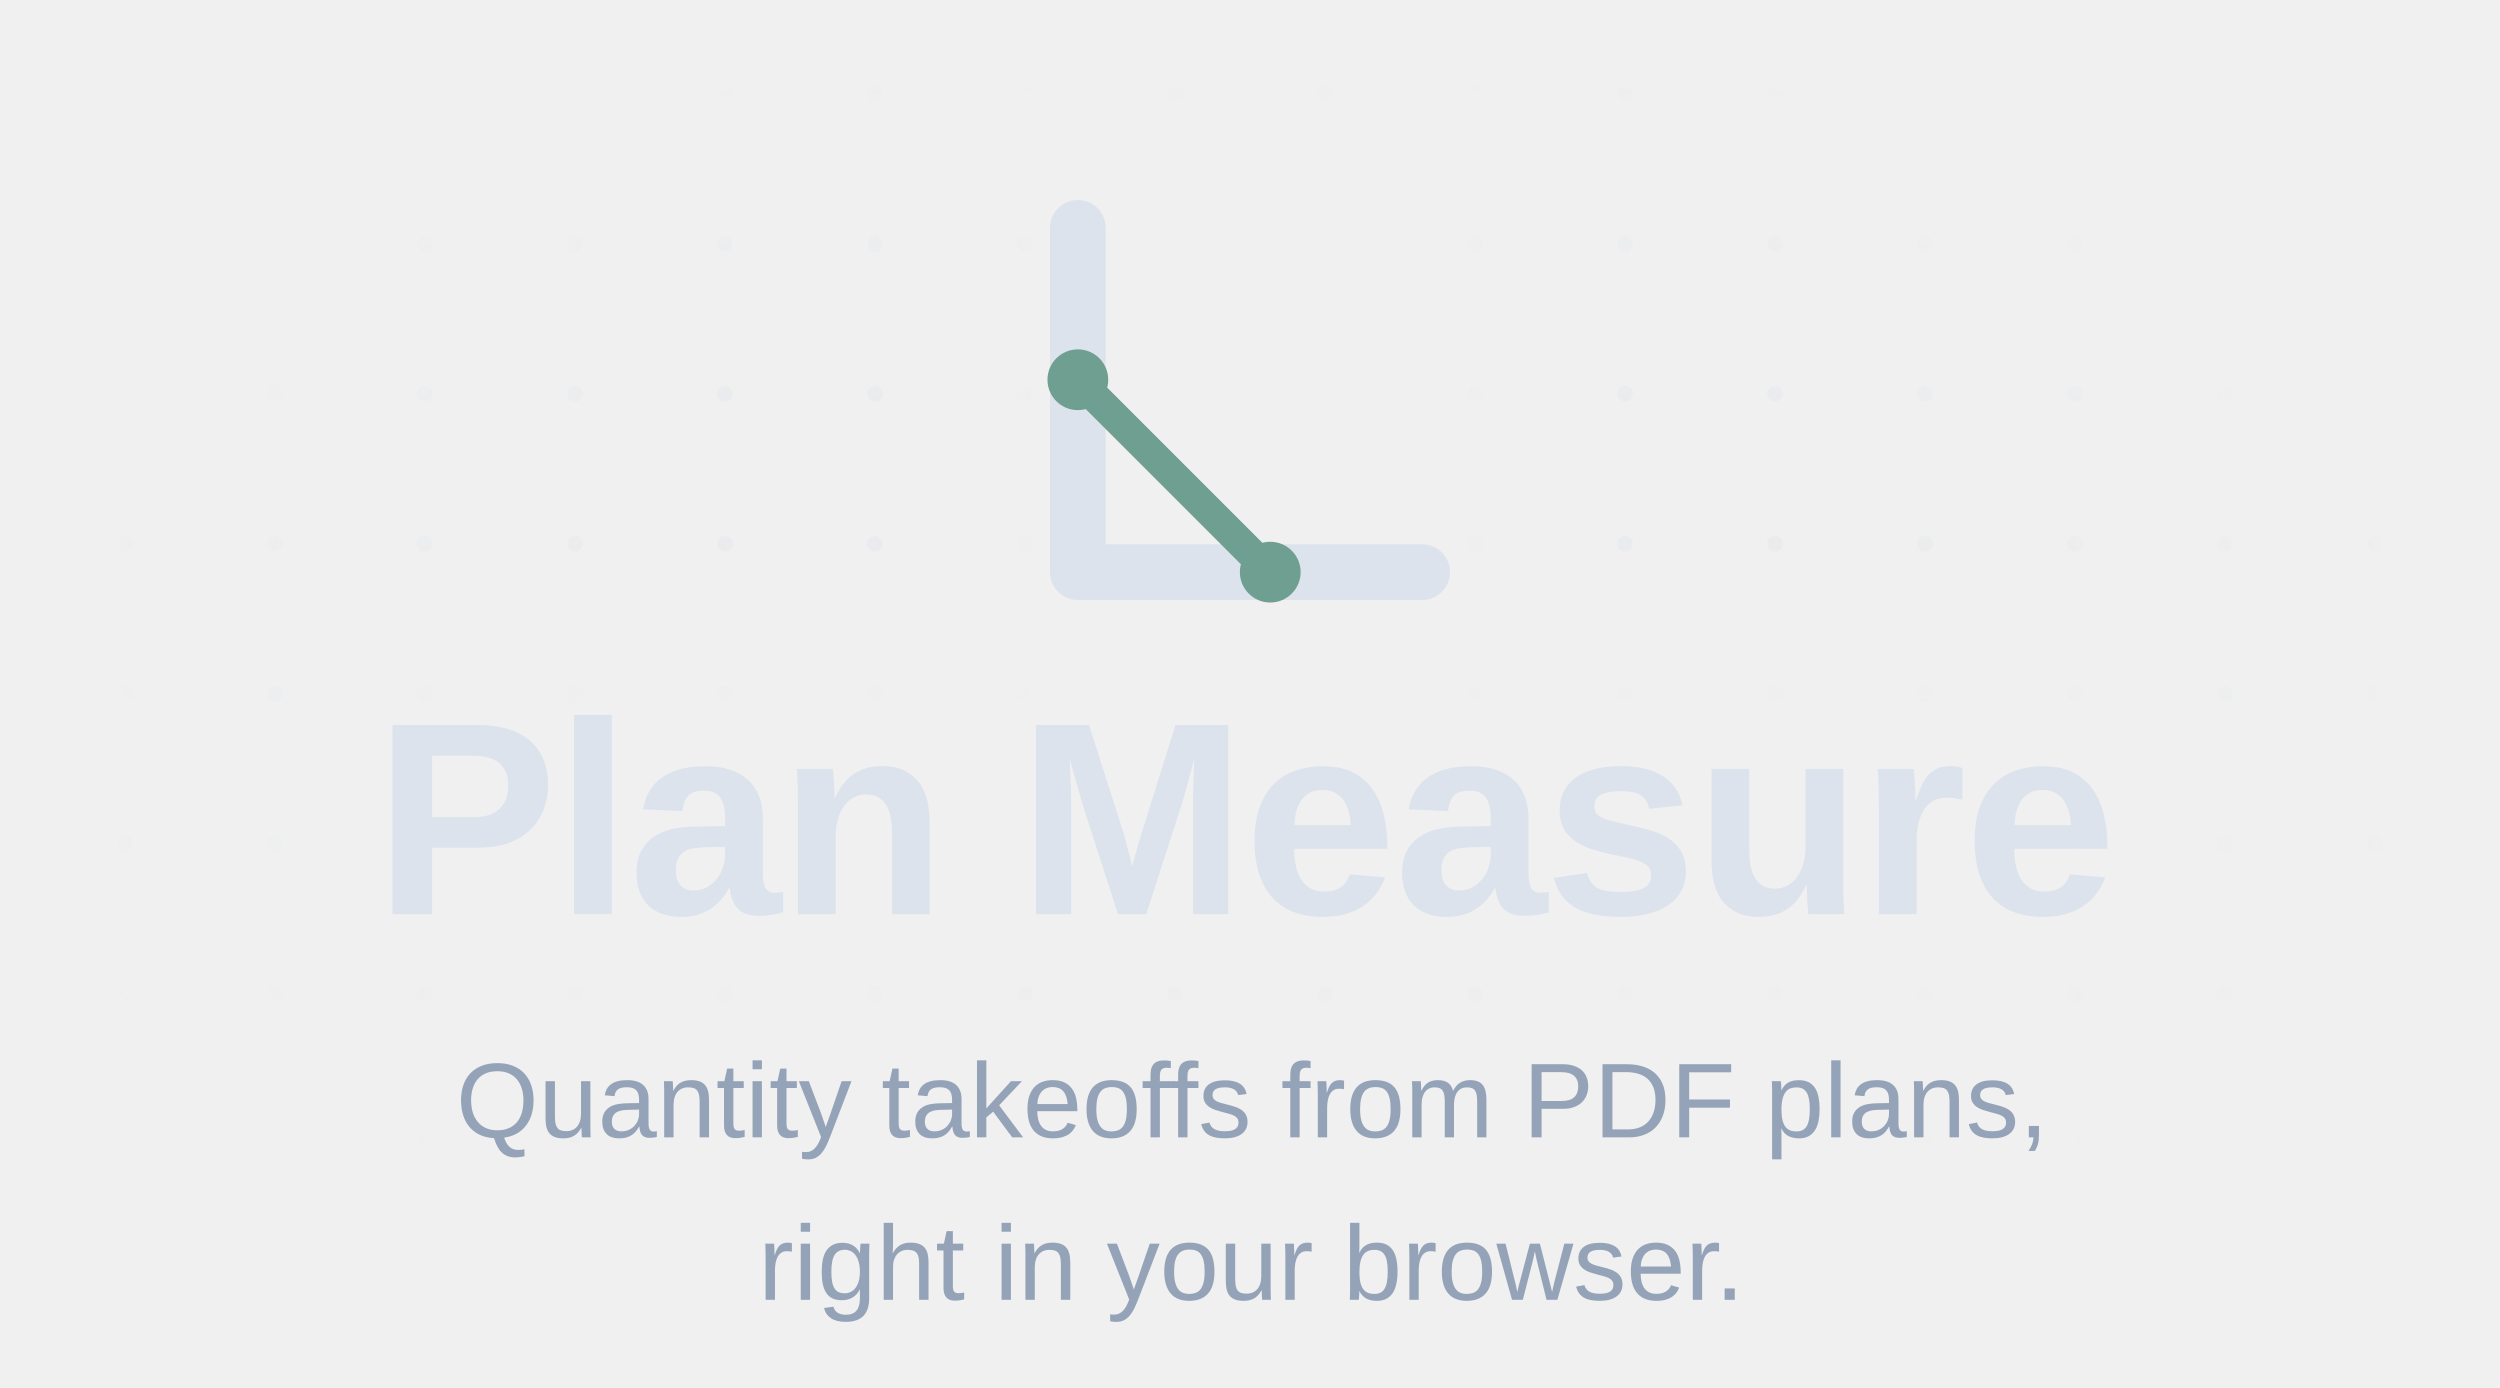
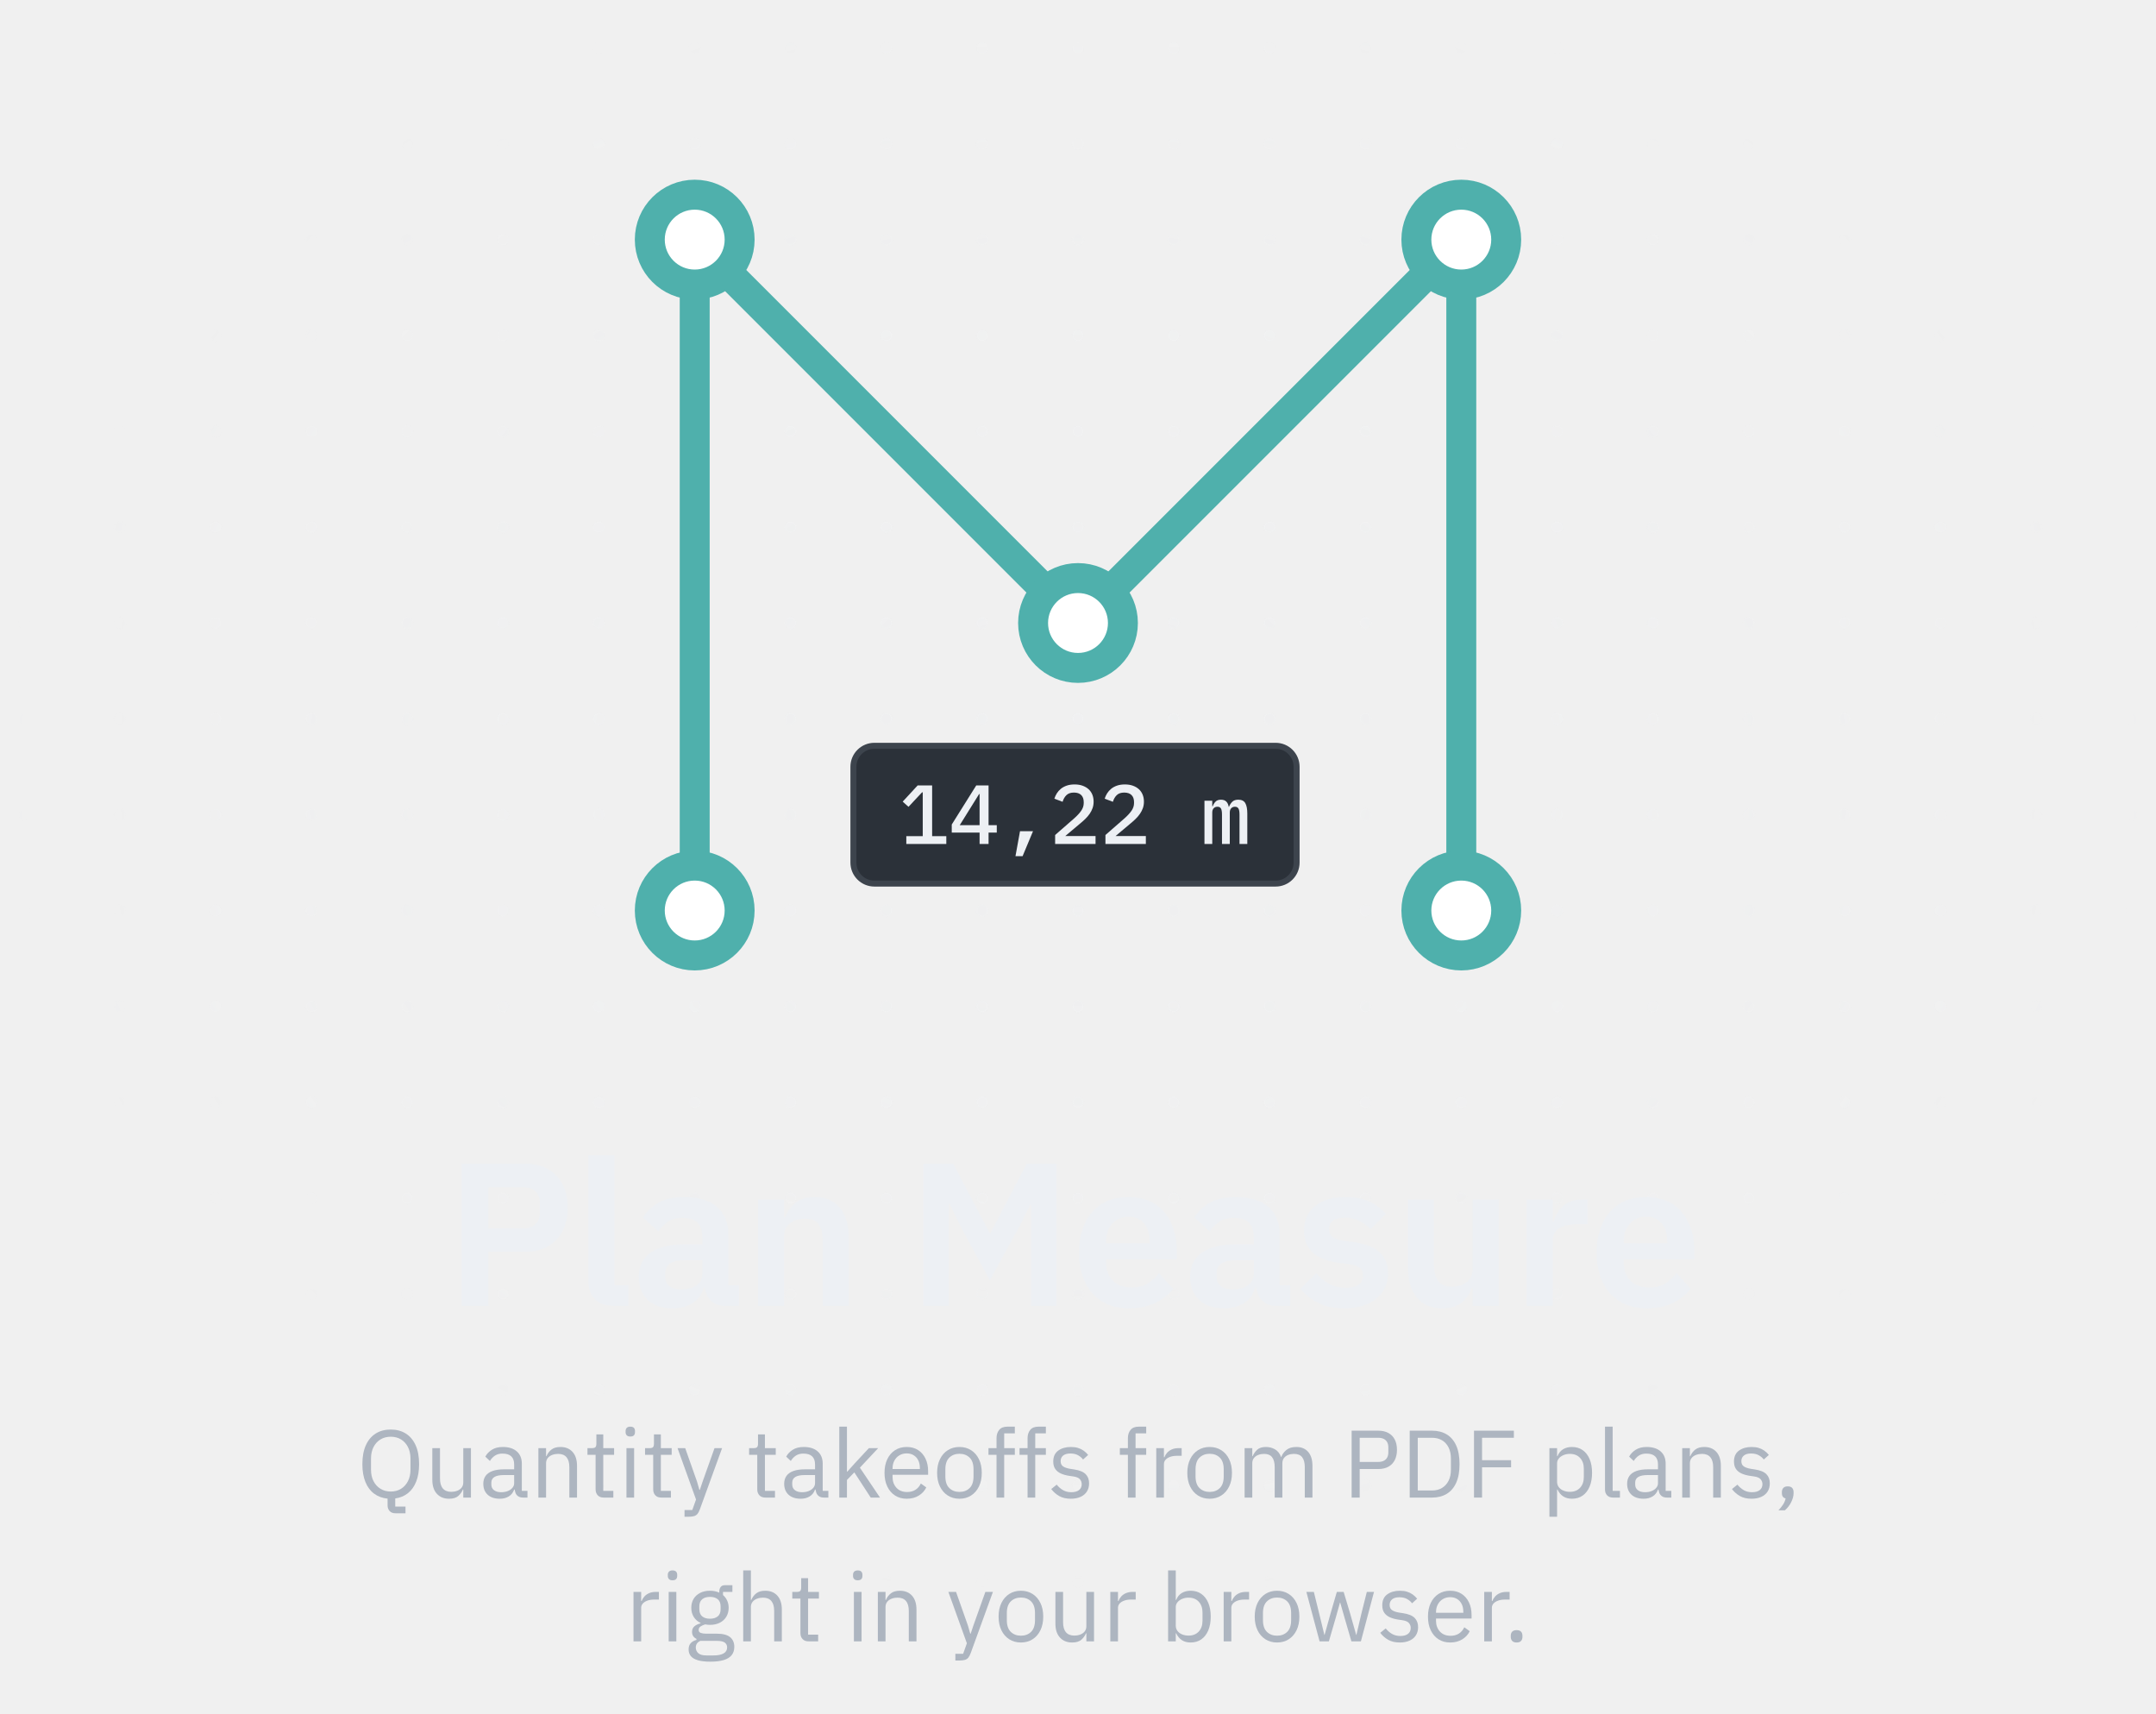
- <svg xmlns="http://www.w3.org/2000/svg" width="400" height="222" viewBox="0 0 400 222">
+ <svg xmlns="http://www.w3.org/2000/svg" width="360" height="286" viewBox="0 0 360 286">
  <defs>
-     <radialGradient id="fade" cx="50%" cy="50%" r="50%">
-       <stop offset="0" stop-color="#fff" stop-opacity="1" />
-       <stop offset="0.6" stop-color="#fff" stop-opacity="0.7" />
+     <path id="o-comma" d="M244 152H399L275 -145H190Z" />
+     <path id="o-four" d="M362 0V136H30V232L322 698H469V224H567V136H469V0ZM125 224H362V595H356Z" />
+     <path id="o-m" d="M44 0V516H137V449H142Q154 482 176.5 505.0Q199 528 241 528Q282 528 304.5 505.5Q327 483 333 444H337Q351 479 376.0 503.5Q401 528 448 528Q508 528 531.5 486.0Q555 444 555 363V0H462V349Q462 403 449.0 423.5Q436 444 407 444Q381 444 363.5 426.5Q346 409 346 374V0H253V349Q253 403 240.5 423.5Q228 444 199 444Q172 444 154.5 426.5Q137 409 137 374V0Z" />
+     <path id="o-one" d="M88 0V93H284V616H276L114 443L45 505L223 698H396V93H565V0Z" />
+     <path id="o-two" d="M545 0H63V107L291 306Q345 354 374.5 397.0Q404 440 404 488V499Q404 554 374.0 583.5Q344 613 287 613Q229 613 197.5 582.0Q166 551 152 503L54 540Q64 573 83.0 603.5Q102 634 131.5 658.0Q161 682 201.5 696.0Q242 710 295 710Q349 710 391.5 694.5Q434 679 463.0 652.0Q492 625 507.0 587.5Q522 550 522 505Q522 463 509.5 427.5Q497 392 474.5 359.5Q452 327 421.0 297.0Q390 267 353 237L184 95H545Z" />
+     <path id="r-D" d="M93 0V698H327Q414 698 478.5 659.5Q543 621 578.0 543.5Q613 466 613 349Q613 232 578.0 154.5Q543 77 478.5 38.5Q414 0 327 0ZM177 74H327Q385 74 429.0 100.0Q473 126 498.0 174.5Q523 223 523 292V406Q523 475 498.0 524.0Q473 573 429.0 598.5Q385 624 327 624H177Z" />
+     <path id="r-F" d="M177 0H93V698H509V624H177V390H480V316H177Z" />
+     <path id="r-P" d="M177 0H93V698H371Q434 698 477.5 673.5Q521 649 543.5 604.5Q566 560 566 498Q566 437 543.5 392.0Q521 347 477.5 322.5Q434 298 371 298H177ZM177 624V372H371Q404 372 427.5 383.5Q451 395 463.5 417.5Q476 440 476 472V524Q476 556 463.5 578.5Q451 601 427.5 612.5Q404 624 371 624Z" />
+     <path id="r-Q" d="M508 -94V-164H405Q364 -164 342.5 -140.5Q321 -117 321 -82V-11Q240 -3 181.0 40.5Q122 84 90.0 162.0Q58 240 58 349Q58 466 94.5 546.5Q131 627 197.5 668.5Q264 710 354 710Q444 710 510.5 668.5Q577 627 613.5 546.5Q650 466 650 349Q650 243 619.5 166.5Q589 90 533.5 46.0Q478 2 401 -9V-94ZM354 63Q415 63 461.0 91.5Q507 120 533.5 171.0Q560 222 560 291V407Q560 476 533.5 527.5Q507 579 461.0 607.0Q415 635 354 635Q294 635 247.5 607.0Q201 579 174.5 527.5Q148 476 148 407V291Q148 222 174.5 171.0Q201 120 247.5 91.5Q294 63 354 63Z" />
+     <path id="r-a" d="M505 0H460Q428 0 408.0 13.5Q388 27 379.0 51.0Q370 75 370 106V113L401 84H366Q350 37 310.5 12.5Q271 -12 217 -12Q135 -12 89.5 30.0Q44 72 44 144Q44 193 68.0 226.5Q92 260 140.5 277.5Q189 295 264 295H366V346Q366 401 336.0 430.0Q306 459 244 459Q198 459 166.0 438.0Q134 417 113 382L65 427Q86 468 132.0 498.0Q178 528 248 528Q341 528 393.5 482.0Q446 436 446 354V70H505ZM366 235H260Q192 235 160.0 215.0Q128 195 128 157V136Q128 98 156.0 77.0Q184 56 230 56Q270 56 300.5 68.5Q331 81 348.5 102.5Q366 124 366 150Z" />
+     <path id="r-b" d="M85 0V740H165V432H169Q189 481 228.0 504.5Q267 528 320 528Q385 528 432.0 495.0Q479 462 504.5 401.5Q530 341 530 258Q530 176 504.5 115.0Q479 54 432.0 21.0Q385 -12 320 -12Q267 -12 229.5 12.0Q192 36 169 84H165V0ZM298 60Q366 60 405.0 102.5Q444 145 444 214V302Q444 371 405.0 413.5Q366 456 298 456Q262 456 231.5 443.0Q201 430 183.0 408.0Q165 386 165 357V165Q165 132 183.0 108.5Q201 85 231.5 72.5Q262 60 298 60Z" />
+     <path id="r-comma" d="M136 117Q168 117 182.5 100.5Q197 84 197 58V44Q197 4 173.0 -46.0Q149 -96 106 -133H39Q69 -101 87.5 -72.5Q106 -44 114 -9Q94 -4 84.5 10.0Q75 24 75 44V58Q75 84 90.0 100.5Q105 117 136 117Z" />
+     <path id="r-e" d="M279 -12Q209 -12 157.0 21.5Q105 55 76.0 115.5Q47 176 47 258Q47 340 76.0 400.5Q105 461 157.0 494.5Q209 528 279 528Q348 528 398.0 495.5Q448 463 475.0 406.0Q502 349 502 276V238H131V214Q131 147 171.5 102.5Q212 58 284 58Q333 58 369.5 81.0Q406 104 426 147L483 106Q458 54 405.0 21.0Q352 -12 279 -12ZM279 461Q236 461 202.5 441.0Q169 421 150.0 385.5Q131 350 131 305V298H416V309Q416 355 399.0 389.0Q382 423 351.0 442.0Q320 461 279 461Z" />
+     <path id="r-f" d="M113 0V446H29V516H113V620Q113 673 141.0 706.5Q169 740 226 740H304V670H193V516H304V446H193V0Z" />
+     <path id="r-g" d="M520 -57Q520 -110 492.0 -144.5Q464 -179 408.5 -195.5Q353 -212 270 -212Q190 -212 139.5 -197.0Q89 -182 66.0 -153.5Q43 -125 43 -85Q43 -43 65.0 -19.0Q87 5 125 15V26Q103 37 91.0 54.5Q79 72 79 98Q79 137 104.0 157.5Q129 178 168 188V192Q122 214 96.5 255.0Q71 296 71 350Q71 403 95.0 443.0Q119 483 163.0 505.5Q207 528 265 528Q293 528 317.5 523.0Q342 518 363 508V517Q363 547 377.0 566.5Q391 586 423 586H500V516H402V483Q430 459 445.5 425.0Q461 391 461 350Q461 298 437.0 257.5Q413 217 369.0 194.5Q325 172 266 172Q253 172 240.0 173.5Q227 175 216 177Q191 170 169.5 156.5Q148 143 148 119Q148 96 170.0 88.0Q192 80 227 80H337Q433 80 476.5 43.5Q520 7 520 -57ZM445 -63Q445 -32 421.5 -13.5Q398 5 338 5H166Q141 -6 129.5 -23.5Q118 -41 118 -65Q118 -99 143.5 -123.0Q169 -147 230 -147H304Q371 -147 408.0 -126.0Q445 -105 445 -63ZM266 236Q317 236 347.0 260.5Q377 285 377 336V364Q377 415 347.0 439.5Q317 464 266 464Q215 464 185.0 439.5Q155 415 155 364V336Q155 285 185.0 260.5Q215 236 266 236Z" />
+     <path id="r-h" d="M85 0V740H165V432H169Q188 476 222.5 502.0Q257 528 315 528Q395 528 441.5 476.5Q488 425 488 331V0H408V317Q408 386 378.5 421.0Q349 456 291 456Q259 456 230.0 445.5Q201 435 183.0 413.0Q165 391 165 358V0Z" />
+     <path id="r-i" d="M125 637Q100 637 88.0 649.5Q76 662 76 682V695Q76 715 88.0 727.5Q100 740 125 740Q151 740 162.5 727.5Q174 715 174 695V682Q174 662 162.5 649.5Q151 637 125 637ZM85 0V516H165V0Z" />
+     <path id="r-k" d="M85 0V740H165V363V271H169L248 359L394 516H491L300 312L510 0H413L242 263L165 184V0Z" />
+     <path id="r-l" d="M241 0H170Q129 0 107.0 23.5Q85 47 85 83V740H165V70H241Z" />
+     <path id="r-m" d="M165 0H85V516H165V432H169Q186 472 217.0 500.0Q248 528 308 528Q359 528 402.0 503.5Q445 479 466 423H468Q482 465 520.5 496.5Q559 528 625 528Q704 528 748.5 476.5Q793 425 793 331V0H713V317Q713 385 686.0 420.5Q659 456 600 456Q569 456 541.0 445.5Q513 435 496.0 413.0Q479 391 479 358V0H399V317Q399 386 372.0 421.0Q345 456 288 456Q257 456 228.5 445.5Q200 435 182.5 413.0Q165 391 165 358Z" />
+     <path id="r-n" d="M165 0H85V516H165V432H169Q188 476 222.5 502.0Q257 528 315 528Q395 528 441.5 476.5Q488 425 488 331V0H408V317Q408 386 378.5 421.0Q349 456 291 456Q259 456 230.0 445.5Q201 435 183.0 413.0Q165 391 165 358Z" />
+     <path id="r-o" d="M280 -12Q211 -12 158.5 21.5Q106 55 76.5 115.5Q47 176 47 258Q47 340 76.5 400.5Q106 461 158.5 494.5Q211 528 280 528Q349 528 401.5 494.5Q454 461 483.5 400.5Q513 340 513 258Q513 176 483.5 115.5Q454 55 401.5 21.5Q349 -12 280 -12ZM280 59Q345 59 386.0 99.0Q427 139 427 221V295Q427 377 386.0 417.0Q345 457 280 457Q216 457 174.5 417.0Q133 377 133 295V221Q133 139 174.5 99.0Q216 59 280 59Z" />
+     <path id="r-p" d="M85 -200V516H165V432H169Q189 481 228.0 504.5Q267 528 320 528Q385 528 432.0 495.0Q479 462 504.5 401.5Q530 341 530 258Q530 176 504.5 115.0Q479 54 432.0 21.0Q385 -12 320 -12Q267 -12 229.5 12.0Q192 36 169 84H165V-200ZM298 60Q366 60 405.0 102.5Q444 145 444 214V302Q444 371 405.0 413.5Q366 456 298 456Q262 456 231.5 443.0Q201 430 183.0 408.0Q165 386 165 357V165Q165 132 183.0 108.5Q201 85 231.5 72.5Q262 60 298 60Z" />
+     <path id="r-period" d="M136 -12Q105 -12 90.0 4.5Q75 21 75 46V59Q75 85 90.0 101.0Q105 117 136 117Q168 117 182.5 101.0Q197 85 197 59V46Q197 21 182.5 4.5Q168 -12 136 -12Z" />
+     <path id="r-r" d="M165 0H85V516H165V421H170Q179 446 198.0 467.5Q217 489 247.0 502.5Q277 516 319 516H350V436H303Q260 436 229.0 424.5Q198 413 181.5 394.0Q165 375 165 350Z" />
+     <path id="r-s" d="M240 -12Q169 -12 120.0 15.5Q71 43 36 89L93 135Q123 98 160.0 77.0Q197 56 246 56Q297 56 325.5 78.0Q354 100 354 140Q354 170 334.5 192.0Q315 214 264 221L223 227Q176 234 138.0 250.5Q100 267 78.5 297.5Q57 328 57 376Q57 453 109.5 490.5Q162 528 241 528Q283 528 315.5 518.0Q348 508 374.0 489.5Q400 471 421 445L368 397Q351 421 318.0 440.5Q285 460 235 460Q186 460 160.0 438.5Q134 417 134 380Q134 343 159.5 325.5Q185 308 233 300L273 294Q359 281 395.0 244.5Q431 208 431 149Q431 99 408.0 63.0Q385 27 342.0 7.5Q299 -12 240 -12Z" />
+     <path id="r-t" d="M299 0H199Q158 0 136.0 24.0Q114 48 114 85V446H29V516H77Q103 516 112.5 526.5Q122 537 122 563V659H194V516H307V446H194V70H299Z" />
+     <path id="r-u" d="M403 0V84H399Q384 47 351.5 17.5Q319 -12 254 -12Q175 -12 127.5 39.5Q80 91 80 185V516H160V199Q160 130 190.0 95.0Q220 60 278 60Q310 60 338.5 70.5Q367 81 385.0 103.0Q403 125 403 159V516H483V0Z" />
+     <path id="r-w" d="M169 0 31 516H109L164 293L219 67H221L284 293L349 516H420L487 293L551 67H553L606 293L662 516H737L600 0H501L429 248L384 405H382L338 248L266 0Z" />
+     <path id="r-y" d="M278 165 403 516H482L251 -120Q240 -151 226.5 -168.5Q213 -186 191.0 -193.0Q169 -200 131 -200H90V-130H171L210 -20L17 516H97L221 165L245 81H250Z" />
+     <path id="s-M" d="M81.72 0V698H228.266L332.77 499.646L407.82 356.546H410.705L485.345 499.646L589.144 698H735.215V0H610.209V385.693V496.348H606.619L553.26 389.923L408.115 126.109L265.086 389.218L210.316 501.283H206.726V385.693V0Z" />
+     <path id="s-P" d="M213.661 0H81.72V698H396.381Q460.791 698 507.111 671.032Q553.431 644.065 578.398 595.335Q603.366 546.605 603.366 481.785Q603.366 417.26 578.398 368.734Q553.431 320.209 507.111 292.889Q460.791 265.569 396.381 265.569H213.661ZM213.661 583.109V380.46H383.69Q409.64 380.46 427.853 389.493Q446.065 398.525 456.097 416.09Q466.13 433.655 466.13 458.605V504.965Q466.13 530.619 456.097 547.832Q446.065 565.044 427.853 574.077Q409.64 583.109 383.69 583.109Z" />
+     <path id="s-a" d="M528.971 0H457.885Q429.41 0 406.942 13.5Q384.475 27 371.95 52.763Q359.425 78.525 359.425 113.755V124.985L391.13 89.64H355.425Q342.245 39.82 301.687 13.91Q261.13 -12 202.9 -12Q123.015 -12 79.982 30.353Q36.95 72.705 36.95 141.885Q36.95 195.82 63.417 231.083Q89.885 266.345 139.795 284.198Q189.705 302.05 260.475 302.05H349.08V340.36Q349.08 383.375 326.13 407.792Q303.18 432.209 251.755 432.209Q207.165 432.209 179.395 412.619Q151.625 393.029 133.445 365.785L57.245 434.05Q86 479.28 134.115 506.813Q182.23 534.345 260.69 534.345Q366.381 534.345 421.701 485.878Q477.021 437.41 477.021 347.655V101.726H528.971ZM349.08 225.13H267.05Q216.676 225.13 191.726 208.655Q166.776 192.18 166.776 160.525V143.755Q166.776 112.805 187.726 96.74Q208.676 80.676 245.51 80.676Q274.935 80.676 298.032 89.298Q321.13 97.92 335.105 114.838Q349.08 131.755 349.08 156.345Z" />
+     <path id="s-e" d="M285.345 -12Q208.295 -12 153.122 21.5Q97.95 55 68.597 116.558Q39.245 178.115 39.245 261.525Q39.245 344.23 67.892 405.435Q96.54 466.64 150.655 500.493Q204.77 534.345 281.115 534.345Q362.805 534.345 415.273 498.32Q467.74 462.295 493.33 402.475Q518.92 342.655 518.92 271.065V228.835H171.891V216.115Q171.891 159.69 203.931 125.061Q235.971 90.431 298.805 90.431Q346.395 90.431 377.255 110.611Q408.115 130.791 431.64 161.1L500.625 84.144Q468.575 40.605 413.108 14.302Q357.64 -12 285.345 -12ZM283.23 437.734Q249.395 437.734 224.356 422.317Q199.316 406.9 185.603 379.507Q171.891 352.115 171.891 315.575V307.87H385.684V317.46Q385.684 353.59 373.972 380.54Q362.26 407.49 339.367 422.612Q316.475 437.734 283.23 437.734Z" />
+     <path id="s-l" d="M270.611 0H202.431Q136.755 0 105.237 33.018Q73.72 66.035 73.72 126.006V740H201.661V101.726H270.611Z" />
+     <path id="s-n" d="M201.661 0H73.72V522.345H201.661V434.82H207.071Q222.546 476.705 257.398 505.525Q292.251 534.345 353.071 534.345Q433.071 534.345 476.398 480.818Q519.726 427.29 519.726 329.59V0H391.785V317Q391.785 372.351 371.802 400.428Q351.82 428.504 305.805 428.504Q279.571 428.504 255.796 419.414Q232.021 410.324 216.841 391.749Q201.661 373.173 201.661 345.31Z" />
+     <path id="s-r" d="M201.661 0H73.72V522.345H201.661V413.95H206.661Q213.546 441.77 230.431 466.442Q247.316 491.115 275.553 506.73Q303.791 522.345 345.086 522.345H372.561V401.454H332.611Q289.611 401.454 260.373 392.774Q231.136 384.094 216.398 366.504Q201.661 348.914 201.661 319.684Z" />
+     <path id="s-s" d="M244.935 -12Q170.41 -12 119.295 13.385Q68.18 38.77 28.95 84.065L107.1 159.676Q135.69 126.906 170.575 108.021Q205.46 89.136 250.23 89.136Q296.295 89.136 316.687 105.143Q337.08 121.151 337.08 149.165Q337.08 172.115 322.515 185.655Q307.95 199.195 273.165 204.08L220.885 210.785Q165.425 218.49 126.367 237.457Q87.31 256.425 67.22 289.04Q47.13 321.655 47.13 368.95Q47.13 445.245 101.392 489.795Q155.655 534.345 245.23 534.345Q296.395 534.345 332.773 524.698Q369.151 515.05 396.913 496.55Q424.676 478.05 449.201 452.05L373.64 376.555Q351 401.26 319.058 417.234Q287.115 433.209 249.1 433.209Q208.561 433.209 189.258 418.407Q169.956 403.605 169.956 378.59Q169.956 352.87 185.586 339.6Q201.215 326.33 237.935 320.445L291.33 313.035Q377.33 301.445 418.618 262.83Q459.906 224.215 459.906 158.87Q459.906 108.87 433.381 70.05Q406.856 31.23 358.568 9.615Q310.28 -12 244.935 -12Z" />
+     <path id="s-u" d="M386.08 0V86.82H381.375Q367.785 47.705 333.875 17.853Q299.965 -12 234.965 -12Q155.26 -12 111.637 41.263Q68.015 94.525 68.015 192.05V522.345H195.956V205.345Q195.956 151.151 217.143 122.496Q238.33 93.841 283.64 93.841Q309.295 93.841 332.86 102.931Q356.425 112.021 371.252 130.496Q386.08 148.971 386.08 176.625V522.345H514.021V0Z" />
+     <pattern id="g" x="12" y="0" width="16" height="16" patternUnits="userSpaceOnUse">
+       <circle cx="8.0" cy="8.0" r="1" fill="#EDF0F4" />
+     </pattern>
+     <radialGradient id="f" cx=".5" cy="0.45" r=".5">
+       <stop offset="0" stop-color="#fff" />
+       <stop offset=".6" stop-color="#fff" stop-opacity=".55" />
      <stop offset="1" stop-color="#fff" stop-opacity="0" />
    </radialGradient>
-     <path id="b-P" d="M1296 963Q1296 872 1265.5 787.5Q1235 703 1172.0 638.0Q1109 573 1012.0 534.5Q915 496 782 496H432V0H137V1409H770Q905 1409 1004.0 1376.5Q1103 1344 1168.0 1285.0Q1233 1226 1264.5 1144.0Q1296 1062 1296 963ZM999 958Q999 1067 933.5 1123.5Q868 1180 737 1180H432V723H745Q811 723 858.5 740.0Q906 757 937.5 788.0Q969 819 984.0 862.5Q999 906 999 958Z" />
-     <path id="b-l" d="M143 0V1484H424V0Z" />
-     <path id="b-a" d="M393 -20Q315 -20 253.5 1.5Q192 23 149.0 64.5Q106 106 83.0 167.0Q60 228 60 306Q60 402 93.5 467.5Q127 533 185.0 573.5Q243 614 321.0 632.5Q399 651 487 652L720 656V711Q720 770 709.5 809.5Q699 849 679.0 874.0Q659 899 629.5 909.5Q600 920 562 920Q527 920 499.5 913.0Q472 906 452.0 888.5Q432 871 419.5 841.5Q407 812 402 767L109 781Q121 852 153.0 910.5Q185 969 241.5 1012.0Q298 1055 380.5 1078.5Q463 1102 574 1102Q675 1102 754.0 1077.0Q833 1052 888.0 1002.5Q943 953 972.0 881.0Q1001 809 1001 714V320Q1001 282 1004.5 252.0Q1008 222 1017.5 201.5Q1027 181 1044.5 170.5Q1062 160 1090 160Q1122 160 1152 166V14Q1127 8 1107.0 3.0Q1087 -2 1067.0 -5.0Q1047 -8 1024.5 -10.0Q1002 -12 972 -12Q866 -12 815.5 40.0Q765 92 755 193H749Q693 92 605.5 36.0Q518 -20 393 -20ZM720 501 576 499Q531 497 490.5 491.5Q450 486 419.5 468.5Q389 451 371.0 418.0Q353 385 353 328Q353 251 388.5 213.5Q424 176 483 176Q537 176 581.0 199.0Q625 222 655.5 259.5Q686 297 703.0 346.0Q720 395 720 446Z" />
-     <path id="b-n" d="M844 0V607Q844 670 834.0 722.5Q824 775 801.0 812.5Q778 850 741.0 871.0Q704 892 651 892Q600 892 558.5 869.5Q517 847 487.0 805.5Q457 764 440.5 706.5Q424 649 424 580V0H143V840Q143 875 142.5 912.0Q142 949 140.5 982.5Q139 1016 138.0 1042.5Q137 1069 135 1082H403Q405 1070 407.0 1043.5Q409 1017 411.0 985.0Q413 953 414.5 921.0Q416 889 416 867H420Q477 991 563.0 1047.0Q649 1103 768 1103Q866 1103 933.5 1071.0Q1001 1039 1043.5 983.0Q1086 927 1105.0 851.0Q1124 775 1124 687V0Z" />
-     <path id="b-M" d="M1307 0V854Q1307 905 1308.5 959.0Q1310 1013 1312 1058Q1315 1111 1317 1161Q1296 1082 1277 1011Q1269 981 1260.0 949.0Q1251 917 1242.5 887.0Q1234 857 1226.0 831.0Q1218 805 1212 786L958 0H748L494 786Q488 805 480.5 831.0Q473 857 464.5 887.0Q456 917 447.0 949.0Q438 981 429 1011Q409 1082 387 1161Q390 1103 393 1047Q395 999 397.0 946.0Q399 893 399 854V0H137V1409H532L784 621Q794 590 805.5 545.0Q817 500 828 458Q840 409 854 356Q868 408 881 456Q887 477 893.0 499.0Q899 521 905.0 542.0Q911 563 917.0 582.0Q923 601 928 616L1176 1409H1569V0Z" />
-     <path id="b-e" d="M586 -20Q469 -20 375.5 14.5Q282 49 216.0 119.5Q150 190 115.0 296.5Q80 403 80 546Q80 701 121.5 807.0Q163 913 233.5 978.5Q304 1044 396.0 1073.0Q488 1102 590 1102Q718 1102 808.5 1057.5Q899 1013 957.0 933.0Q1015 853 1042.0 741.5Q1069 630 1069 495V487H375Q375 419 387.0 360.5Q399 302 426.0 259.5Q453 217 496.0 192.5Q539 168 600 168Q674 168 721.0 199.5Q768 231 788 297L1053 274Q1035 228 1002.5 176.0Q970 124 916.0 80.5Q862 37 781.5 8.5Q701 -20 586 -20ZM586 925Q543 925 505.5 910.5Q468 896 440.5 864.5Q413 833 396.0 783.0Q379 733 377 663H797Q789 794 734.0 859.5Q679 925 586 925Z" />
-     <path id="b-s" d="M1055 316Q1055 238 1022.5 176.0Q990 114 928.0 70.5Q866 27 776.0 3.5Q686 -20 571 -20Q468 -20 385.0 -5.0Q302 10 239.5 44.5Q177 79 135.0 134.0Q93 189 72 270L319 307Q331 262 352.0 234.0Q373 206 404.0 191.0Q435 176 476.5 171.0Q518 166 571 166Q619 166 660.5 171.5Q702 177 732.5 190.5Q763 204 780.0 228.5Q797 253 797 290Q797 332 772.5 356.5Q748 381 705.5 396.5Q663 412 605.5 423.5Q548 435 483 450Q415 465 349.0 486.0Q283 507 231.0 543.0Q179 579 147.0 634.5Q115 690 115 775Q115 852 145.0 912.5Q175 973 233.0 1015.5Q291 1058 376.5 1080.5Q462 1103 573 1103Q661 1103 737.0 1086.5Q813 1070 873.0 1034.5Q933 999 973.5 944.0Q1014 889 1030 811L781 785Q774 824 756.0 849.5Q738 875 711.5 890.0Q685 905 650.0 910.5Q615 916 573 916Q473 916 423.0 890.5Q373 865 373 805Q373 768 393.5 746.0Q414 724 451.5 709.5Q489 695 540.5 684.5Q592 674 653 659Q728 643 800.5 621.5Q873 600 929.5 562.5Q986 525 1020.5 466.0Q1055 407 1055 316Z" />
-     <path id="b-u" d="M408 1082V475Q408 412 418.0 359.5Q428 307 451.0 269.5Q474 232 510.5 211.0Q547 190 600 190Q651 190 692.5 212.5Q734 235 764.0 276.5Q794 318 810.5 375.5Q827 433 827 502V1082H1108V242Q1108 208 1108.5 170.5Q1109 133 1110.5 99.5Q1112 66 1113.5 39.5Q1115 13 1116 0H848Q847 12 844.5 38.5Q842 65 840.5 97.0Q839 129 837.5 161.0Q836 193 836 215H831Q775 92 688.5 36.0Q602 -20 483 -20Q386 -20 318.0 12.0Q250 44 207.5 99.5Q165 155 146.0 231.0Q127 307 127 395V1082Z" />
-     <path id="b-r" d="M143 0V828Q143 863 142.5 902.0Q142 941 140.5 976.5Q139 1012 138.0 1040.5Q137 1069 135 1082H403Q405 1070 407.0 1040.5Q409 1011 411.0 976.0Q413 941 414.5 906.5Q416 872 416 851H420Q441 910 462.0 956.5Q483 1003 511.5 1035.5Q540 1068 580.0 1085.5Q620 1103 679 1103Q704 1103 728.5 1098.5Q753 1094 766 1088V853Q739 859 711.5 863.5Q684 868 646 868Q541 868 482.5 783.0Q424 698 424 531V0Z" />
-     <path id="r-Q" d="M1495 711Q1495 562 1456.5 438.5Q1418 315 1345.5 222.0Q1273 129 1167.5 70.5Q1062 12 928 -6Q949 -70 975.5 -115.0Q1002 -160 1036.0 -188.5Q1070 -217 1111.5 -230.5Q1153 -244 1204 -244Q1232 -244 1264.0 -240.0Q1296 -236 1319 -231V-365Q1281 -374 1235.5 -380.5Q1190 -387 1141 -387Q1055 -387 991.0 -361.5Q927 -336 878.5 -288.5Q830 -241 795.0 -172.0Q760 -103 733 -16Q575 -8 455.5 49.5Q336 107 256.5 203.5Q177 300 137.0 429.5Q97 559 97 711Q97 876 143.0 1009.0Q189 1142 278.0 1235.5Q367 1329 497.5 1379.5Q628 1430 797 1430Q965 1430 1095.5 1379.0Q1226 1328 1314.5 1234.0Q1403 1140 1449.0 1007.0Q1495 874 1495 711ZM1300 711Q1300 838 1267.5 942.0Q1235 1046 1171.5 1120.0Q1108 1194 1014.0 1234.0Q920 1274 797 1274Q671 1274 576.0 1234.0Q481 1194 417.5 1120.0Q354 1046 322.5 942.0Q291 838 291 711Q291 584 323.5 478.5Q356 373 419.5 296.5Q483 220 577.5 177.5Q672 135 795 135Q927 135 1022.5 178.0Q1118 221 1179.5 297.5Q1241 374 1270.5 480.0Q1300 586 1300 711Z" />
-     <path id="r-u" d="M314 1082V396Q314 317 325.5 264.0Q337 211 363.0 178.5Q389 146 431.5 132.5Q474 119 537 119Q601 119 652.5 141.5Q704 164 740.5 206.5Q777 249 797.0 311.5Q817 374 817 455V1082H997V231Q997 197 997.5 159.5Q998 122 999.0 88.5Q1000 55 1001.0 31.0Q1002 7 1003 0H833Q832 5 831.0 27.0Q830 49 828.5 77.5Q827 106 826.0 135.5Q825 165 825 185H822Q796 138 765.0 100.0Q734 62 693.0 35.5Q652 9 599.0 -5.5Q546 -20 476 -20Q386 -20 321.0 2.0Q256 24 214.0 70.0Q172 116 152.5 188.0Q133 260 133 361V1082Z" />
-     <path id="r-a" d="M414 -20Q251 -20 169.0 66.0Q87 152 87 302Q87 409 127.5 477.5Q168 546 233.5 585.0Q299 624 383.0 639.0Q467 654 554 656L797 660V719Q797 786 783.0 833.0Q769 880 740.0 909.0Q711 938 667.5 951.5Q624 965 565 965Q513 965 471.0 957.5Q429 950 398.0 930.5Q367 911 348.0 877.5Q329 844 323 793L135 810Q145 874 173.0 927.5Q201 981 252.5 1020.0Q304 1059 381.5 1080.5Q459 1102 569 1102Q773 1102 876.0 1008.5Q979 915 979 738V272Q979 192 1000.0 151.5Q1021 111 1080 111Q1095 111 1110.0 113.0Q1125 115 1139 118V6Q1105 -2 1071.5 -6.0Q1038 -10 1000 -10Q949 -10 912.5 3.5Q876 17 853.0 44.5Q830 72 818.0 112.5Q806 153 803 207H797Q768 155 733.5 113.0Q699 71 653.0 41.5Q607 12 548.5 -4.0Q490 -20 414 -20ZM455 115Q541 115 605.5 146.5Q670 178 712.5 227.0Q755 276 776.0 334.0Q797 392 797 445V534L600 530Q534 529 474.5 520.5Q415 512 370.0 487.0Q325 462 298.5 417.0Q272 372 272 299Q272 211 319.5 163.0Q367 115 455 115Z" />
-     <path id="r-n" d="M825 0V686Q825 765 813.5 818.0Q802 871 776.0 903.5Q750 936 707.5 949.5Q665 963 602 963Q538 963 486.5 940.5Q435 918 398.5 875.5Q362 833 342.0 770.5Q322 708 322 627V0H142V851Q142 885 141.5 922.5Q141 960 140.0 993.5Q139 1027 138.0 1051.0Q137 1075 136 1082H306Q307 1077 308.0 1055.0Q309 1033 310.5 1004.5Q312 976 313.0 946.5Q314 917 314 897H317Q343 944 374.0 982.0Q405 1020 446.0 1046.5Q487 1073 540.0 1087.5Q593 1102 663 1102Q753 1102 818.0 1080.0Q883 1058 925.0 1012.0Q967 966 986.5 893.5Q1006 821 1006 721V0Z" />
-     <path id="r-t" d="M554 8Q513 -3 470.5 -9.5Q428 -16 372 -16Q156 -16 156 229V951H31V1082H163L216 1324H336V1082H536V951H336V268Q336 190 361.5 158.5Q387 127 450 127Q476 127 500.5 131.0Q525 135 554 141Z" />
-     <path id="r-i" d="M137 1312V1484H317V1312ZM137 0V1082H317V0Z" />
-     <path id="r-y" d="M604 0Q566 -98 526.5 -176.5Q487 -255 438.0 -310.5Q389 -366 329.0 -395.5Q269 -425 191 -425Q157 -425 128.0 -423.0Q99 -421 67 -414V-279Q86 -282 110.0 -283.5Q134 -285 151 -285Q230 -285 298.0 -226.0Q366 -167 417 -38L434 5L5 1082H197L425 484Q435 457 450.5 412.0Q466 367 481.5 322.0Q497 277 509.0 241.0Q521 205 523 196Q526 207 537.5 239.5Q549 272 563.5 312.0Q578 352 593.0 393.0Q608 434 618 464L830 1082H1020Z" />
-     <path id="r-k" d="M816 0 450 494 318 385V0H138V1484H318V557L793 1082H1004L565 617L1027 0Z" />
-     <path id="r-e" d="M276 503Q276 418 293.5 346.5Q311 275 347.5 223.5Q384 172 441.0 143.5Q498 115 578 115Q695 115 765.5 162.0Q836 209 861 281L1019 236Q1002 191 971.5 145.5Q941 100 890.0 63.5Q839 27 762.5 3.5Q686 -20 578 -20Q338 -20 212.5 123.0Q87 266 87 548Q87 700 125.0 805.5Q163 911 229.0 977.0Q295 1043 383.0 1072.5Q471 1102 571 1102Q707 1102 798.5 1058.0Q890 1014 945.5 936.5Q1001 859 1024.5 754.0Q1048 649 1048 527V503ZM862 641Q847 812 775.0 890.5Q703 969 568 969Q523 969 473.5 954.5Q424 940 382.0 903.0Q340 866 311.0 802.5Q282 739 278 641Z" />
-     <path id="r-o" d="M1053 542Q1053 258 928.0 119.0Q803 -20 565 -20Q452 -20 363.0 14.0Q274 48 212.5 118.0Q151 188 118.5 293.5Q86 399 86 542Q86 1102 571 1102Q697 1102 788.5 1067.0Q880 1032 938.5 962.0Q997 892 1025.0 787.0Q1053 682 1053 542ZM864 542Q864 668 844.5 750.0Q825 832 787.5 881.0Q750 930 696.0 949.5Q642 969 574 969Q505 969 449.5 948.5Q394 928 355.0 878.5Q316 829 295.5 747.0Q275 665 275 542Q275 416 297.0 333.5Q319 251 357.5 202.0Q396 153 448.5 133.0Q501 113 563 113Q632 113 688.0 132.5Q744 152 783.0 201.0Q822 250 843.0 333.0Q864 416 864 542Z" />
-     <path id="r-f" d="M361 951V0H181V951H29V1082H181V1204Q181 1263 192.0 1313.5Q203 1364 232.5 1401.5Q262 1439 313.0 1460.5Q364 1482 445 1482Q477 1482 511.5 1479.0Q546 1476 572 1470V1333Q555 1336 532.5 1338.5Q510 1341 492 1341Q452 1341 426.5 1330.0Q401 1319 386.5 1298.5Q372 1278 366.5 1248.0Q361 1218 361 1179V1082H572V951Z" />
-     <path id="r-s" d="M950 299Q950 223 920.5 163.5Q891 104 835.0 63.5Q779 23 697.5 1.5Q616 -20 511 -20Q417 -20 341.5 -5.5Q266 9 209.0 41.0Q152 73 113.5 125.5Q75 178 57 254L216 285Q239 198 311.0 157.5Q383 117 511 117Q569 117 617.5 125.0Q666 133 701.0 152.5Q736 172 755.5 204.5Q775 237 775 285Q775 334 752.0 365.5Q729 397 688.0 418.0Q647 439 588.5 454.5Q530 470 460 489Q395 506 331.0 527.0Q267 548 215.5 582.5Q164 617 132.0 668.0Q100 719 100 796Q100 944 205.5 1021.5Q311 1099 513 1099Q692 1099 797.5 1036.0Q903 973 931 834L769 814Q760 856 736.0 884.5Q712 913 678.0 930.5Q644 948 601.5 955.5Q559 963 513 963Q391 963 333.0 926.0Q275 889 275 814Q275 770 296.5 741.5Q318 713 356.5 693.5Q395 674 449.0 659.5Q503 645 568 629Q611 618 656.0 605.5Q701 593 743.5 575.5Q786 558 823.5 534.5Q861 511 889.0 478.0Q917 445 933.5 401.0Q950 357 950 299Z" />
-     <path id="r-r" d="M142 0V830Q142 864 141.5 899.5Q141 935 140.0 968.0Q139 1001 138.0 1030.0Q137 1059 136 1082H306Q307 1059 308.5 1029.5Q310 1000 311.5 969.0Q313 938 313.5 909.5Q314 881 314 861H318Q337 923 358.5 968.5Q380 1014 409.0 1043.5Q438 1073 478.0 1087.5Q518 1102 575 1102Q597 1102 617.0 1098.5Q637 1095 648 1092V927Q630 932 606.0 934.5Q582 937 552 937Q490 937 446.5 909.0Q403 881 375.5 831.5Q348 782 335.0 713.5Q322 645 322 564V0Z" />
-     <path id="r-m" d="M768 0V686Q768 765 758.0 818.0Q748 871 724.5 903.5Q701 936 663.0 949.5Q625 963 570 963Q513 963 467.0 940.5Q421 918 388.5 875.5Q356 833 338.5 770.5Q321 708 321 627V0H142V851Q142 885 141.5 922.5Q141 960 140.0 993.5Q139 1027 138.0 1051.0Q137 1075 136 1082H306Q307 1077 308.0 1055.0Q309 1033 310.5 1004.5Q312 976 313.0 946.5Q314 917 314 897H317Q341 944 369.0 982.0Q397 1020 434.5 1046.5Q472 1073 520.5 1087.5Q569 1102 633 1102Q756 1102 827.5 1053.0Q899 1004 927 897H930Q954 944 984.0 982.0Q1014 1020 1054.0 1046.5Q1094 1073 1144.0 1087.5Q1194 1102 1258 1102Q1340 1102 1399.5 1080.0Q1459 1058 1497.0 1012.0Q1535 966 1553.0 893.5Q1571 821 1571 721V0H1393V686Q1393 765 1383.0 818.0Q1373 871 1349.5 903.5Q1326 936 1288.0 949.5Q1250 963 1195 963Q1138 963 1092.0 941.5Q1046 920 1013.5 878.0Q981 836 963.5 773.0Q946 710 946 627V0Z" />
-     <path id="r-P" d="M1258 985Q1258 893 1227.5 813.5Q1197 734 1136.5 675.5Q1076 617 985.0 583.0Q894 549 773 549H359V0H168V1409H761Q886 1409 979.0 1378.5Q1072 1348 1134.0 1292.5Q1196 1237 1227.0 1158.5Q1258 1080 1258 985ZM1066 983Q1066 1117 984.0 1186.5Q902 1256 738 1256H359V700H746Q911 700 988.5 773.0Q1066 846 1066 983Z" />
-     <path id="r-D" d="M1381 719Q1381 543 1328.0 408.5Q1275 274 1183.0 183.5Q1091 93 965.5 46.5Q840 0 695 0H168V1409H634Q797 1409 934.5 1368.5Q1072 1328 1171.0 1243.5Q1270 1159 1325.5 1029.0Q1381 899 1381 719ZM1189 719Q1189 862 1148.0 963.5Q1107 1065 1033.0 1130.0Q959 1195 856.0 1225.5Q753 1256 630 1256H359V153H673Q784 153 878.5 189.0Q973 225 1042.0 296.0Q1111 367 1150.0 473.0Q1189 579 1189 719Z" />
-     <path id="r-F" d="M359 1253V729H1145V571H359V0H168V1409H1169V1253Z" />
-     <path id="r-p" d="M1053 546Q1053 423 1033.0 319.0Q1013 215 966.5 140.0Q920 65 843.5 22.5Q767 -20 655 -20Q539 -20 452.0 24.0Q365 68 319 168H314Q315 166 315.5 150.0Q316 134 316.5 110.0Q317 86 317.5 56.5Q318 27 318 -2V-425H138V861Q138 900 137.5 936.0Q137 972 136.0 1001.5Q135 1031 134.0 1052.0Q133 1073 132 1082H306Q307 1079 308.5 1061.0Q310 1043 311.5 1017.5Q313 992 314.5 963.0Q316 934 316 908H320Q345 960 377.0 996.5Q409 1033 450.0 1056.5Q491 1080 541.5 1090.5Q592 1101 655 1101Q767 1101 843.5 1061.0Q920 1021 966.5 948.5Q1013 876 1033.0 773.5Q1053 671 1053 546ZM864 542Q864 642 852.0 720.0Q840 798 810.5 852.0Q781 906 732.0 934.0Q683 962 609 962Q549 962 496.0 945.0Q443 928 403.5 880.0Q364 832 341.0 747.5Q318 663 318 528Q318 413 337.0 333.5Q356 254 392.5 205.0Q429 156 483.0 134.5Q537 113 607 113Q682 113 731.5 142.0Q781 171 810.5 226.0Q840 281 852.0 360.5Q864 440 864 542Z" />
-     <path id="r-l" d="M138 0V1484H318V0Z" />
-     <path id="r-comma" d="M385 219V51Q385 -2 380.5 -45.5Q376 -89 366.0 -126.5Q356 -164 341.5 -197.0Q327 -230 307 -262H184Q229 -197 253.5 -131.0Q278 -65 278 0H190V219Z" />
-     <path id="r-g" d="M548 -425Q455 -425 383.0 -406.0Q311 -387 260.0 -351.5Q209 -316 177.0 -267.0Q145 -218 131 -158L312 -132Q330 -207 391.5 -247.5Q453 -288 553 -288Q614 -288 664.0 -271.0Q714 -254 749.0 -216.5Q784 -179 803.0 -119.0Q822 -59 822 27V201H820Q800 160 770.5 122.5Q741 85 698.5 56.0Q656 27 600.0 9.5Q544 -8 472 -8Q369 -8 295.5 26.5Q222 61 175.5 130.0Q129 199 107.5 301.5Q86 404 86 539Q86 669 107.5 773.0Q129 877 177.5 949.5Q226 1022 303.5 1060.5Q381 1099 492 1099Q607 1099 691.5 1046.5Q776 994 822 897H824Q824 922 825.5 953.0Q827 984 828.5 1011.5Q830 1039 832.0 1059.0Q834 1079 836 1082H1007Q1006 1073 1005.0 1051.5Q1004 1030 1003.0 1000.0Q1002 970 1001.5 933.5Q1001 897 1001 858V31Q1001 -196 889.5 -310.5Q778 -425 548 -425ZM822 541Q822 654 797.5 734.5Q773 815 733.0 866.0Q693 917 641.5 941.0Q590 965 536 965Q467 965 417.5 941.0Q368 917 335.5 865.5Q303 814 287.5 733.5Q272 653 272 541Q272 424 287.5 344.5Q303 265 335.0 216.0Q367 167 416.0 146.0Q465 125 533 125Q587 125 638.5 148.0Q690 171 731.0 221.0Q772 271 797.0 350.0Q822 429 822 541Z" />
-     <path id="r-h" d="M317 897Q347 952 382.0 990.5Q417 1029 459.0 1054.0Q501 1079 551.0 1090.5Q601 1102 663 1102Q767 1102 833.5 1074.0Q900 1046 938.5 995.5Q977 945 991.5 875.0Q1006 805 1006 721V0H825V686Q825 755 816.5 807.0Q808 859 784.0 893.5Q760 928 716.0 945.5Q672 963 602 963Q538 963 486.5 940.0Q435 917 398.5 875.0Q362 833 342.0 773.0Q322 713 322 638V0H142V1484H322V1098Q322 1065 321.0 1032.0Q320 999 318.5 971.0Q317 943 316.0 923.5Q315 904 314 897Z" />
-     <path id="r-b" d="M1053 546Q1053 -20 655 -20Q532 -20 450.5 24.5Q369 69 318 168H316Q316 142 314.5 114.0Q313 86 311.5 62.0Q310 38 308.5 21.0Q307 4 306 0H132Q133 9 134.0 30.5Q135 52 136.0 82.0Q137 112 137.5 148.0Q138 184 138 223V1484H318V1061Q318 1031 317.5 1003.5Q317 976 316 955Q315 930 314 908H318Q368 1012 450.5 1057.0Q533 1102 655 1102Q860 1102 956.5 964.0Q1053 826 1053 546ZM864 540Q864 652 850.0 732.0Q836 812 805.0 863.5Q774 915 726.0 939.0Q678 963 609 963Q538 963 483.5 940.0Q429 917 392.5 866.0Q356 815 337.0 732.0Q318 649 318 529Q318 413 337.0 334.0Q356 255 392.5 205.5Q429 156 483.0 134.5Q537 113 607 113Q673 113 721.0 136.0Q769 159 801.0 210.0Q833 261 848.5 342.5Q864 424 864 540Z" />
-     <path id="r-w" d="M1174 0H965L792 698Q784 725 775.5 765.0Q767 805 759 843Q749 887 740 934Q731 889 721 845Q713 807 703.5 766.0Q694 725 686 694L508 0H300L-3 1082H175L358 347Q365 324 372.0 290.5Q379 257 386 225Q393 188 401 149Q409 187 418 223Q426 254 434.0 286.0Q442 318 448 339L644 1082H837L1026 339Q1033 313 1041.0 280.0Q1049 247 1056 218Q1064 184 1072 149Q1080 187 1088 223Q1095 254 1102.5 287.5Q1110 321 1117 347L1308 1082H1484Z" />
-     <path id="r-period" d="M187 0V219H382V0Z" />
-     <filter id="soft" x="-20%" y="-20%" width="140%" height="140%">
-       <feGaussianBlur stdDeviation="8" />
-     </filter>
-     <mask id="m" maskUnits="userSpaceOnUse" x="0" y="0" width="400" height="222">
-       <rect width="400" height="222" fill="url(#fade)" />
-       <g fill="#000" filter="url(#soft)">
-         <rect x="158.0" y="22.0" width="84.0" height="84.0" />
-         <rect x="52.8" y="106.0" width="294.4" height="50.3" />
-         <rect x="63.8" y="160.3" width="272.5" height="35.2" />
-         <rect x="112.4" y="186.3" width="175.1" height="35.2" />
-       </g>
+     <mask id="m">
+       <rect width="360" height="286" fill="url(#f)" />
    </mask>
-     <pattern id="grid" width="24" height="24" patternUnits="userSpaceOnUse" x="8.0" y="3.0">
-       <circle cx="12" cy="12" r="1.25" fill="#CBD5E1" fill-opacity="0.2" />
-     </pattern>
  </defs>
-   <rect width="400" height="222" fill="url(#grid)" mask="url(#m)" />
-   <g transform="translate(148.152 12.152) scale(0.20253)" fill="none" stroke-linecap="round" stroke-linejoin="round">
-     <path d="M120 120V392H392" stroke="#DCE3EC" stroke-width="44" />
-     <path d="M120 240L272 392" stroke="#6E9F91" stroke-width="24" />
-     <circle cx="120" cy="240" r="24" fill="#6E9F91" stroke="none" />
-     <circle cx="272" cy="392" r="24" fill="#6E9F91" stroke="none" />
+   <rect width="360" height="286" fill="url(#g)" mask="url(#m)" opacity="0.18" />
+   <polyline points="116,152 116,40 180,104 244,40 244,152" fill="none" stroke="#4FB0AC" stroke-width="5" stroke-linejoin="round" />
+   <circle cx="116" cy="152" r="7.5" fill="#FFFFFF" stroke="#4FB0AC" stroke-width="5" />
+   <circle cx="116" cy="40" r="7.5" fill="#FFFFFF" stroke="#4FB0AC" stroke-width="5" />
+   <circle cx="180" cy="104" r="7.5" fill="#FFFFFF" stroke="#4FB0AC" stroke-width="5" />
+   <circle cx="244" cy="40" r="7.5" fill="#FFFFFF" stroke="#4FB0AC" stroke-width="5" />
+   <circle cx="244" cy="152" r="7.5" fill="#FFFFFF" stroke="#4FB0AC" stroke-width="5" />
+   <rect x="142.5" y="124.5" width="74" height="23" rx="3.5" fill="#2B3139" stroke="#3D444D" />
+   <g fill="#EDF0F4" transform="translate(150.10 140.89) scale(0.014 -0.014)">
+     <use href="#o-one" x="0" />
+     <use href="#o-four" x="600" />
+     <use href="#o-comma" x="1200" />
+     <use href="#o-two" x="1800" />
+     <use href="#o-two" x="2400" />
+     <use href="#o-m" x="3600" />
  </g>
-   <g fill="#DCE3EC">
-     <g transform="translate(59.86 146.27) scale(0.021484 -0.021484)">
-       <use href="#b-P" x="0" />
-       <use href="#b-l" x="1346" />
-       <use href="#b-a" x="1894" />
-       <use href="#b-n" x="3013" />
-       <use href="#b-M" x="4792" />
-       <use href="#b-e" x="6477" />
-       <use href="#b-a" x="7596" />
-       <use href="#b-s" x="8714" />
-       <use href="#b-u" x="9833" />
-       <use href="#b-r" x="11063" />
-       <use href="#b-e" x="11840" />
-     </g>
+   <g fill="#EDF0F4" transform="translate(74.29 218.00) scale(0.034 -0.034)">
+     <use href="#s-P" x="0" />
+     <use href="#s-l" x="631" />
+     <use href="#s-a" x="915" />
+     <use href="#s-n" x="1464" />
+     <use href="#s-M" x="2268" />
+     <use href="#s-e" x="3075" />
+     <use href="#s-a" x="3623" />
+     <use href="#s-s" x="4172" />
+     <use href="#s-u" x="4661" />
+     <use href="#s-r" x="5239" />
+     <use href="#s-e" x="5617" />
  </g>
-   <g fill="#94A3B8">
-     <g transform="translate(72.96 181.97) scale(0.008301 -0.008301)">
-       <use href="#r-Q" x="0" />
-       <use href="#r-u" x="1593" />
-       <use href="#r-a" x="2732" />
-       <use href="#r-n" x="3871" />
-       <use href="#r-t" x="5010" />
-       <use href="#r-i" x="5579" />
-       <use href="#r-t" x="6034" />
-       <use href="#r-y" x="6603" />
-       <use href="#r-t" x="8196" />
-       <use href="#r-a" x="8765" />
-       <use href="#r-k" x="9904" />
-       <use href="#r-e" x="10928" />
-       <use href="#r-o" x="12067" />
-       <use href="#r-f" x="13206" />
-       <use href="#r-f" x="13738" />
-       <use href="#r-s" x="14307" />
-       <use href="#r-f" x="15900" />
-       <use href="#r-r" x="16469" />
-       <use href="#r-o" x="17151" />
-       <use href="#r-m" x="18290" />
-       <use href="#r-P" x="20565" />
-       <use href="#r-D" x="21931" />
-       <use href="#r-F" x="23410" />
-       <use href="#r-p" x="25230" />
-       <use href="#r-l" x="26369" />
-       <use href="#r-a" x="26824" />
-       <use href="#r-n" x="27963" />
-       <use href="#r-s" x="29102" />
-       <use href="#r-comma" x="30126" />
-     </g>
-     <g transform="translate(121.32 207.97) scale(0.008301 -0.008301)">
-       <use href="#r-r" x="0" />
-       <use href="#r-i" x="682" />
-       <use href="#r-g" x="1137" />
-       <use href="#r-h" x="2276" />
-       <use href="#r-t" x="3415" />
-       <use href="#r-i" x="4553" />
-       <use href="#r-n" x="5008" />
-       <use href="#r-y" x="6716" />
-       <use href="#r-o" x="7740" />
-       <use href="#r-u" x="8879" />
-       <use href="#r-r" x="10018" />
-       <use href="#r-b" x="11269" />
-       <use href="#r-r" x="12408" />
-       <use href="#r-o" x="13090" />
-       <use href="#r-w" x="14229" />
-       <use href="#r-s" x="15708" />
-       <use href="#r-e" x="16732" />
-       <use href="#r-r" x="17871" />
-       <use href="#r-period" x="18440" />
-     </g>
+   <g fill="#ADB5C0" transform="translate(59.58 250.00) scale(0.016 -0.016)">
+     <use href="#r-Q" x="0" />
+     <use href="#r-u" x="708" />
+     <use href="#r-a" x="1276" />
+     <use href="#r-n" x="1810" />
+     <use href="#r-t" x="2378" />
+     <use href="#r-i" x="2729" />
+     <use href="#r-t" x="2979" />
+     <use href="#r-y" x="3330" />
+     <use href="#r-t" x="4065" />
+     <use href="#r-a" x="4416" />
+     <use href="#r-k" x="4950" />
+     <use href="#r-e" x="5460" />
+     <use href="#r-o" x="6009" />
+     <use href="#r-f" x="6563" />
+     <use href="#r-f" x="6887" />
+     <use href="#r-s" x="7211" />
+     <use href="#r-f" x="7934" />
+     <use href="#r-r" x="8258" />
+     <use href="#r-o" x="8620" />
+     <use href="#r-m" x="9180" />
+     <use href="#r-P" x="10289" />
+     <use href="#r-D" x="10895" />
+     <use href="#r-F" x="11566" />
+     <use href="#r-p" x="12361" />
+     <use href="#r-l" x="12941" />
+     <use href="#r-a" x="13213" />
+     <use href="#r-n" x="13747" />
+     <use href="#r-s" x="14315" />
+     <use href="#r-comma" x="14797" />
+   </g>
+   <g fill="#ADB5C0" transform="translate(104.42 274.00) scale(0.016 -0.016)">
+     <use href="#r-r" x="0" />
+     <use href="#r-i" x="367" />
+     <use href="#r-g" x="617" />
+     <use href="#r-h" x="1145" />
+     <use href="#r-t" x="1713" />
+     <use href="#r-i" x="2300" />
+     <use href="#r-n" x="2550" />
+     <use href="#r-y" x="3354" />
+     <use href="#r-o" x="3848" />
+     <use href="#r-u" x="4408" />
+     <use href="#r-r" x="4976" />
+     <use href="#r-b" x="5579" />
+     <use href="#r-r" x="6159" />
+     <use href="#r-o" x="6521" />
+     <use href="#r-w" x="7076" />
+     <use href="#r-s" x="7842" />
+     <use href="#r-e" x="8329" />
+     <use href="#r-r" x="8878" />
+     <use href="#r-period" x="9165" />
  </g>
</svg>
